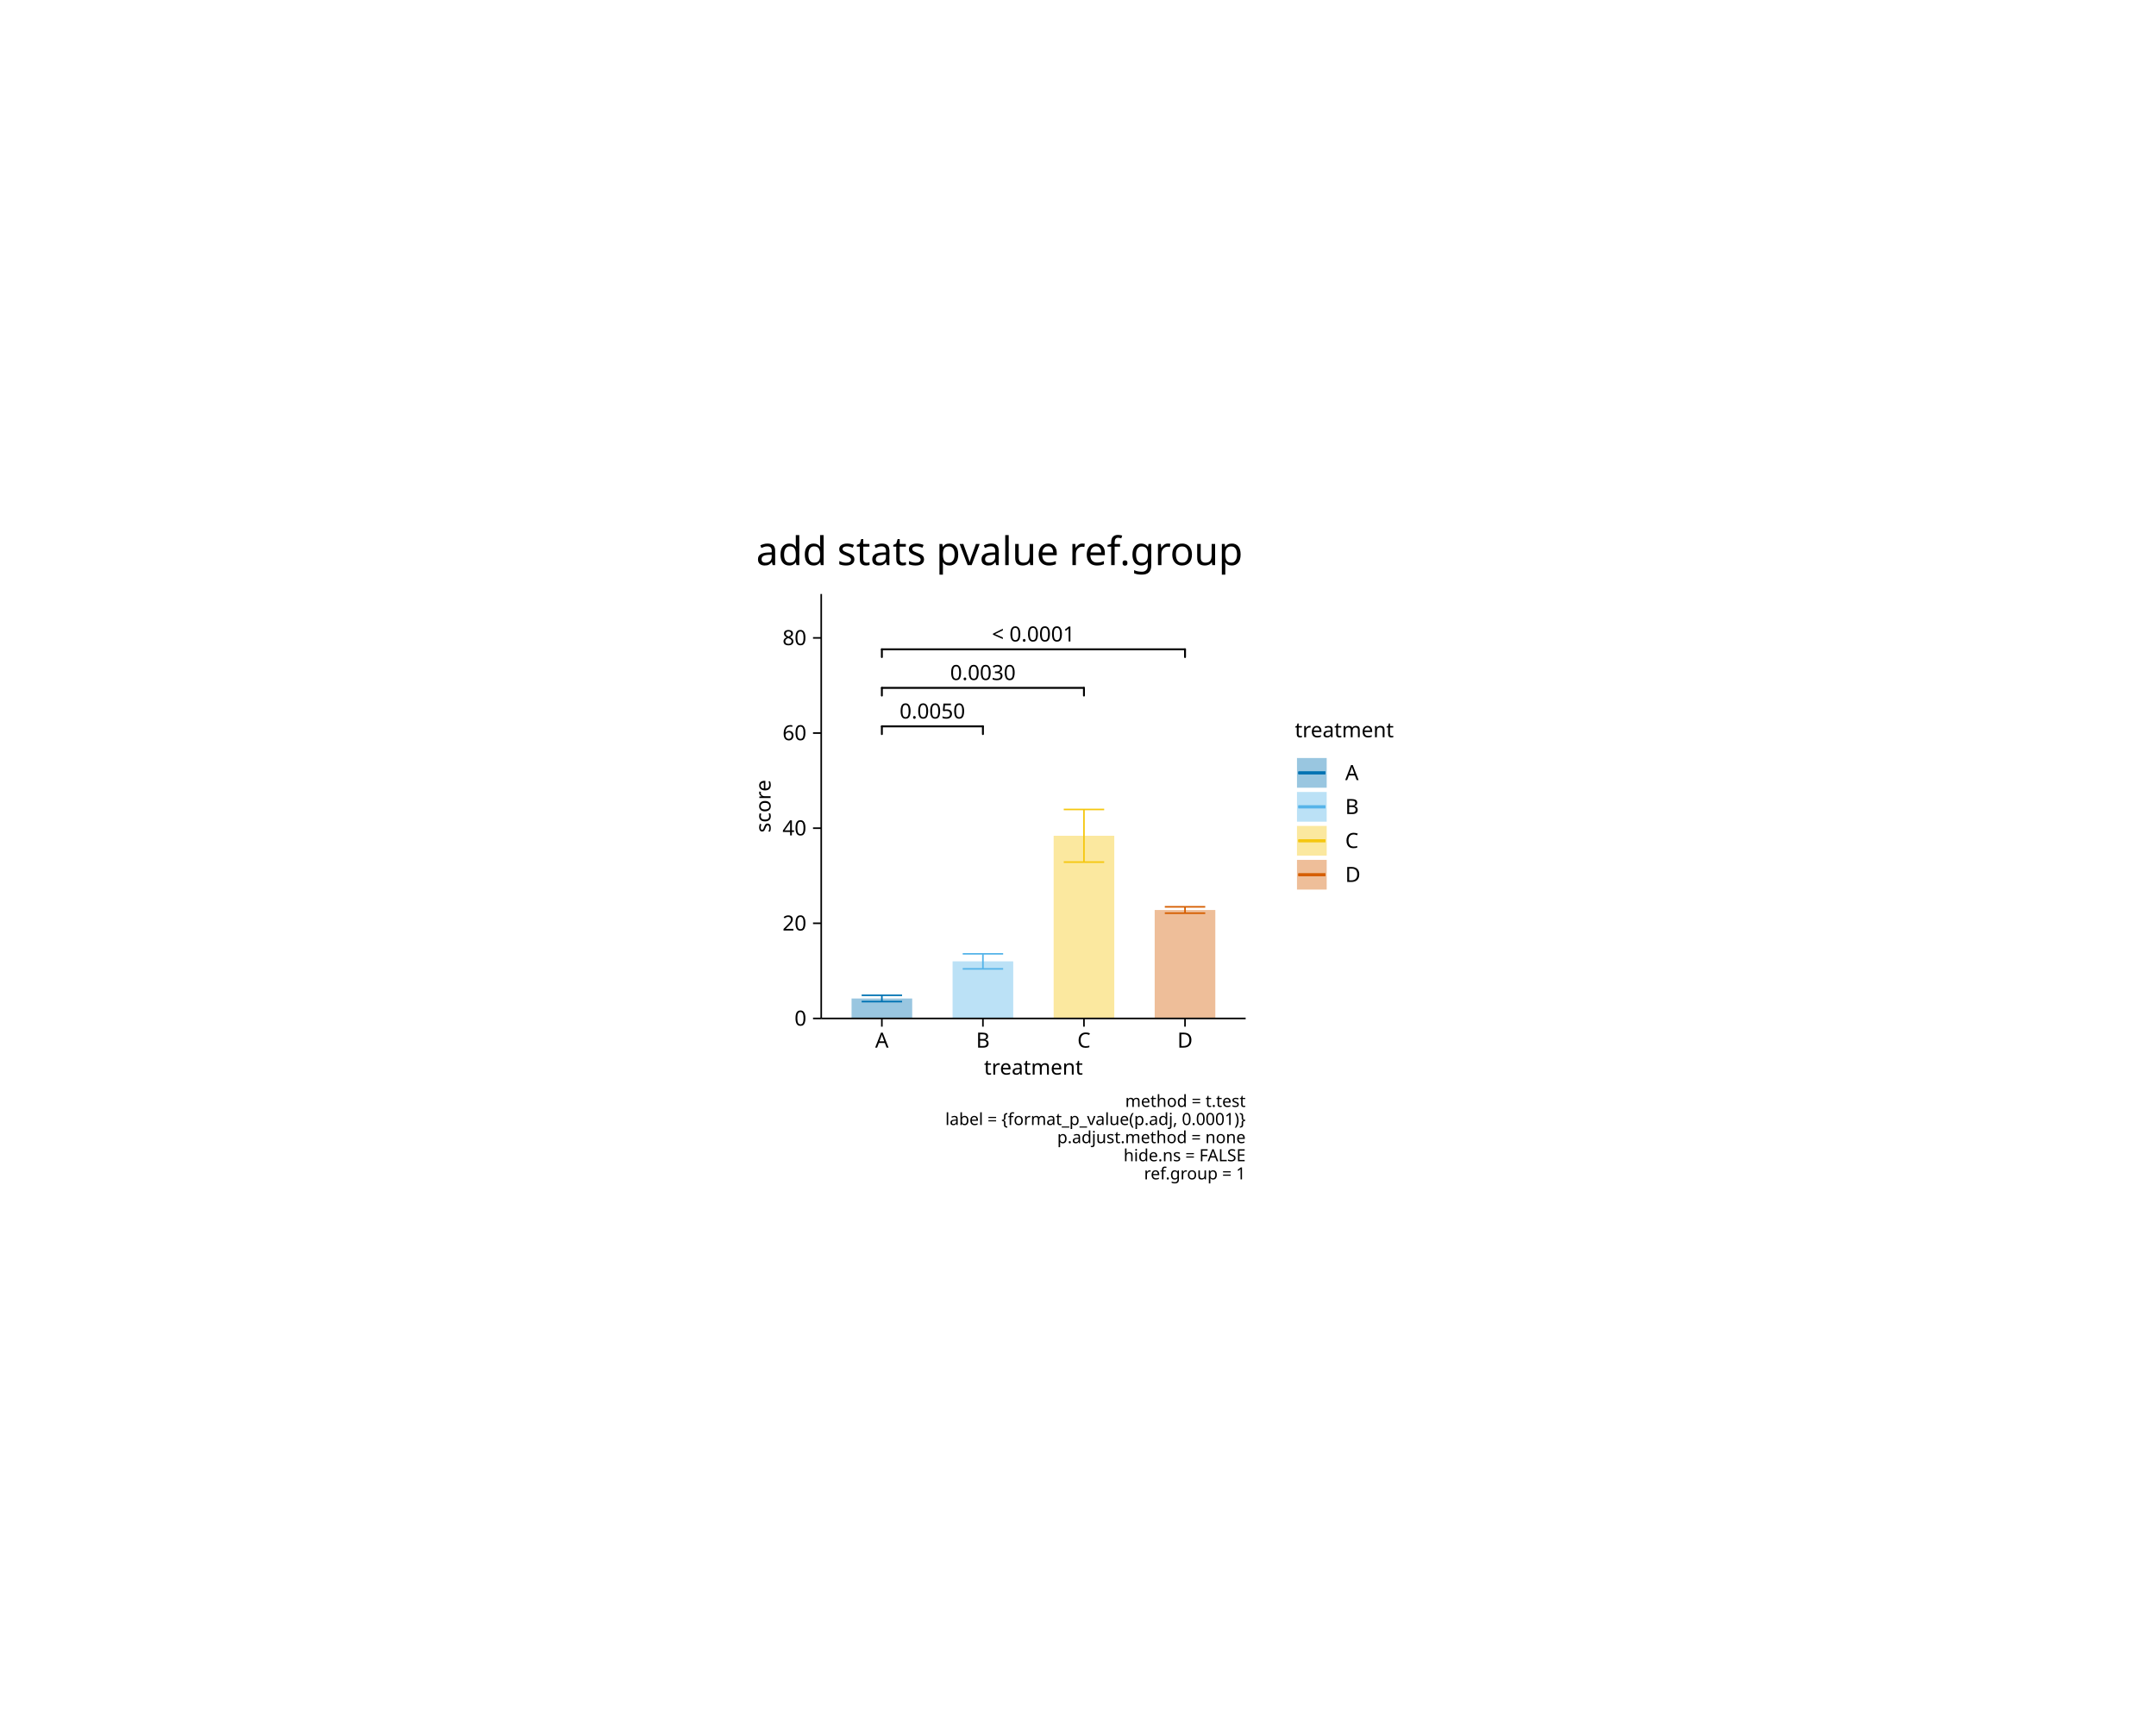
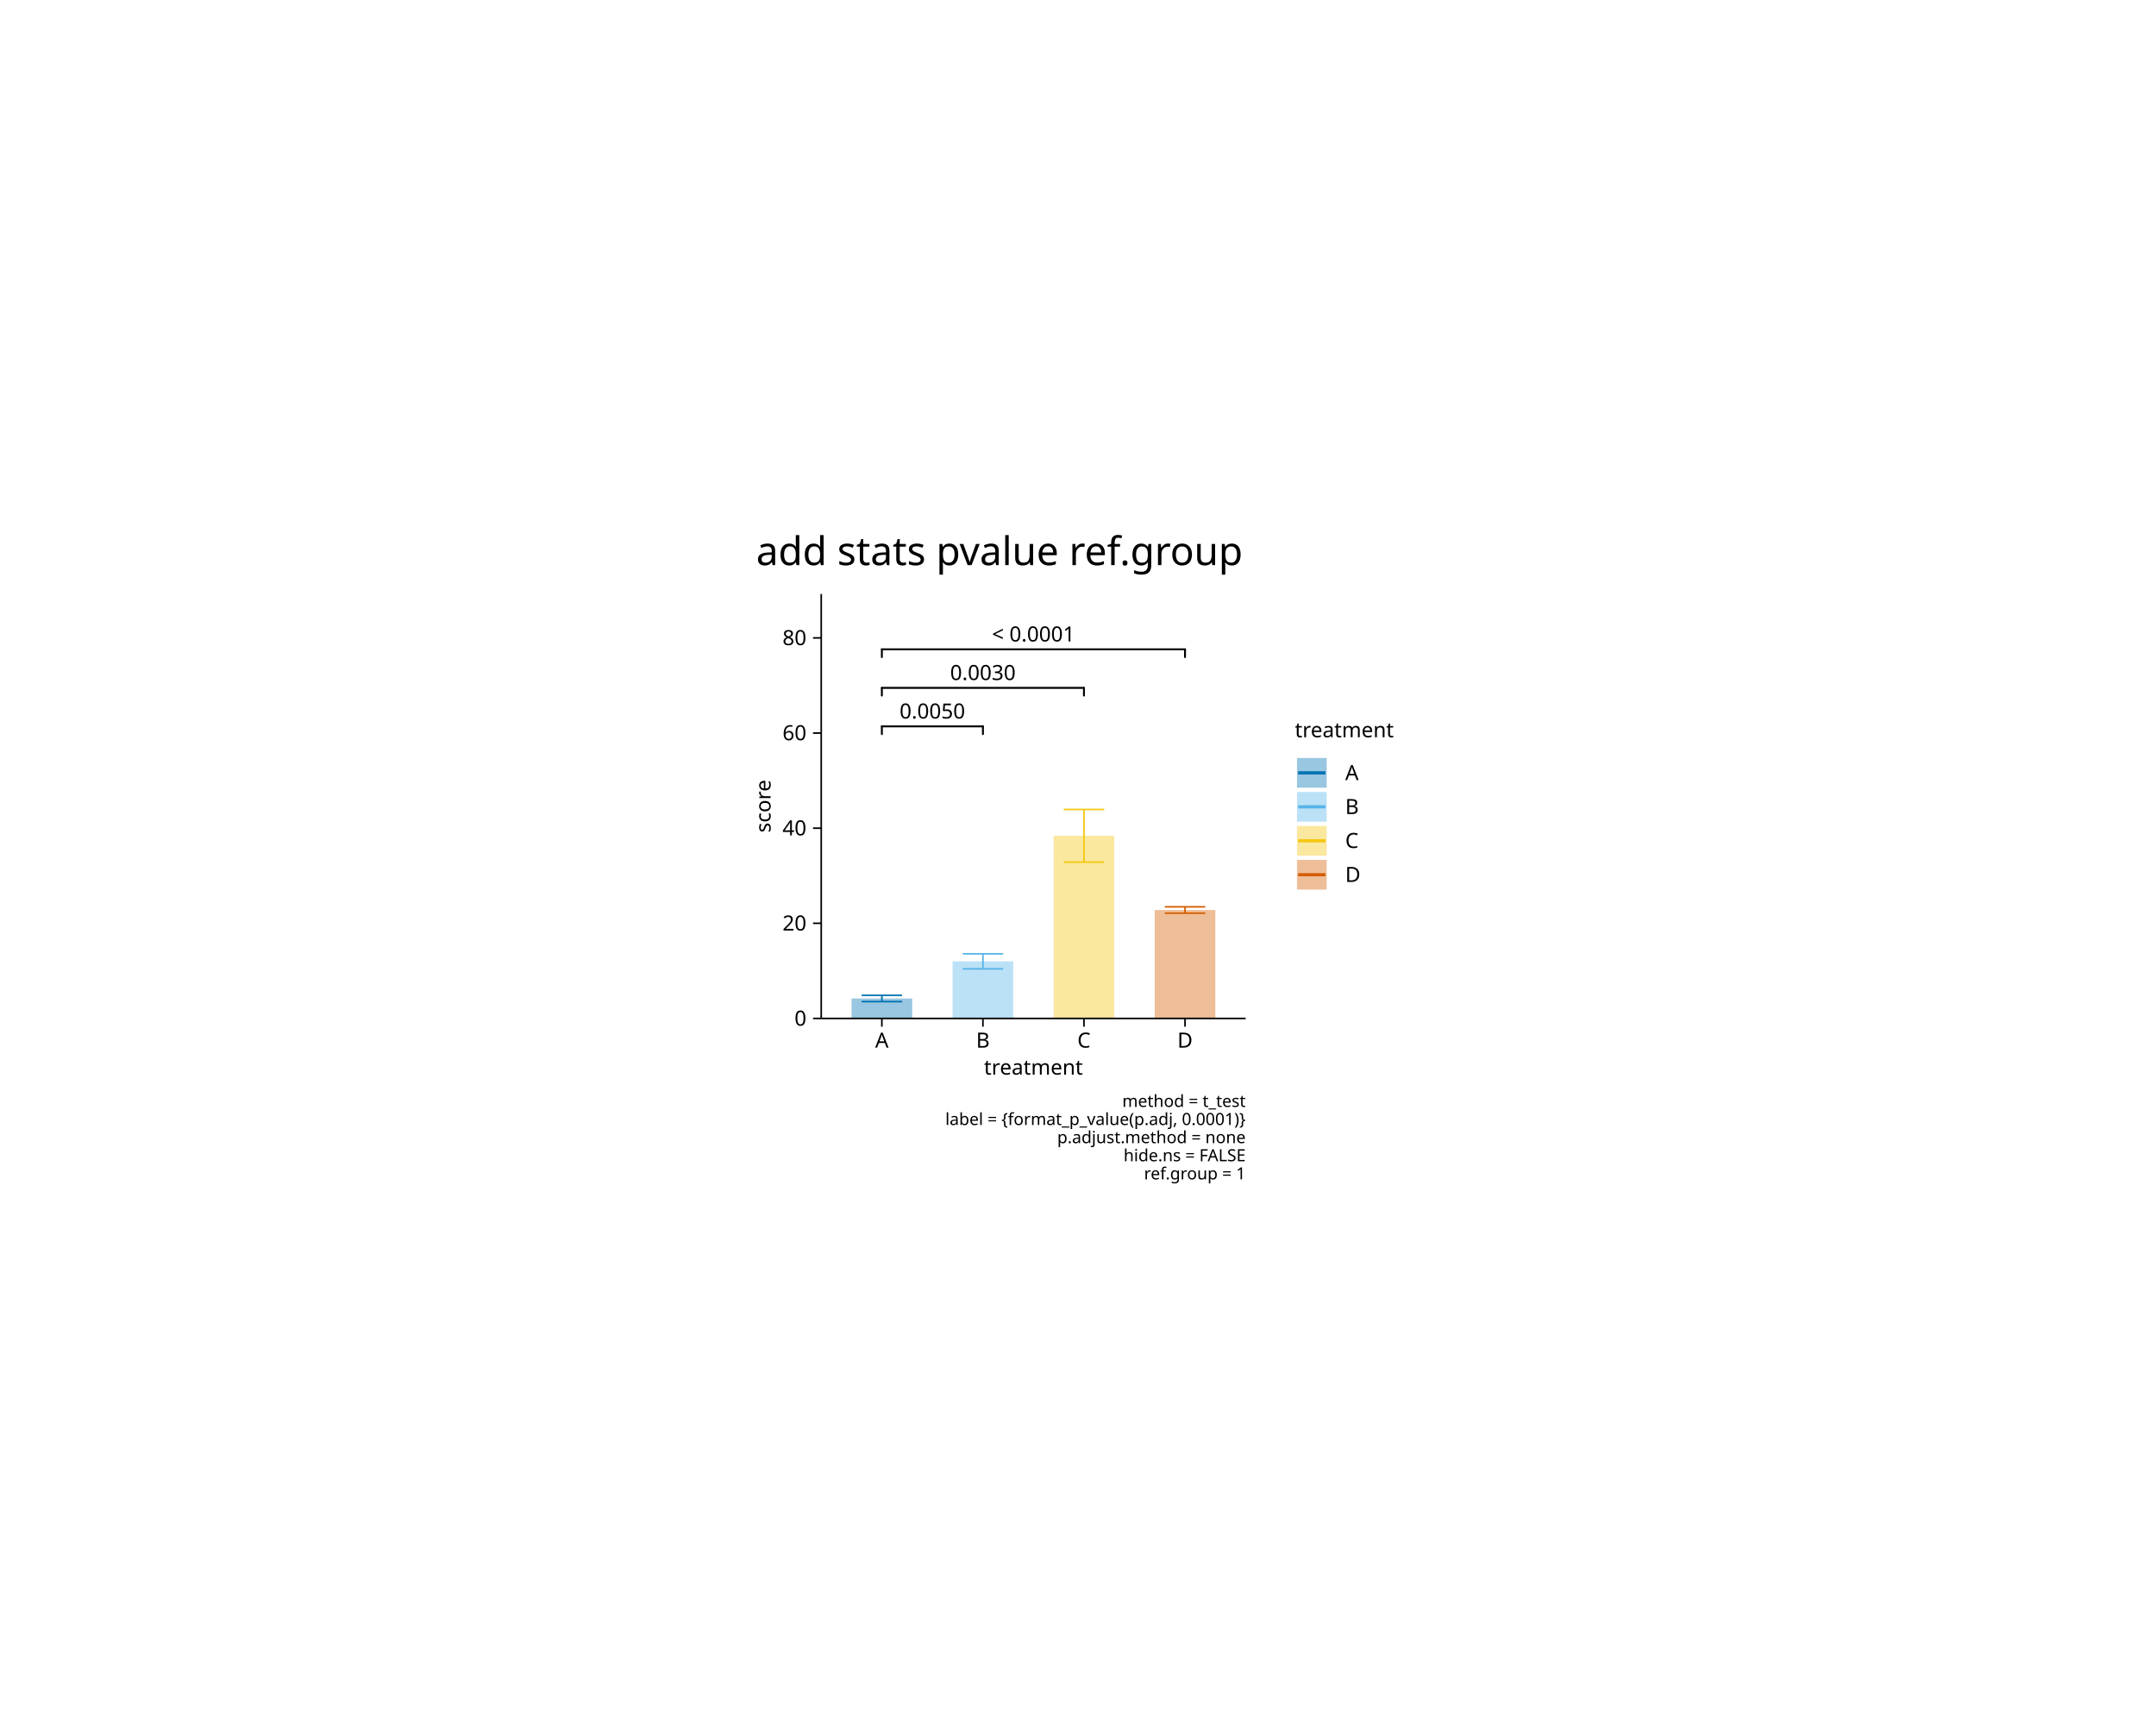
<svg xmlns="http://www.w3.org/2000/svg" class="svglite" data-engine-version="2.0" width="720.00pt" height="576.00pt" viewBox="0 0 720.00 576.00">
  <defs>
    <style type="text/css">
    .svglite line, .svglite polyline, .svglite polygon, .svglite path, .svglite rect, .svglite circle {
      fill: none;
      stroke: #000000;
      stroke-linecap: round;
      stroke-linejoin: round;
      stroke-miterlimit: 10.00;
    }
  </style>
  </defs>
  <rect width="100%" height="100%" style="stroke: none; fill: #FFFFFF;" />
  <defs>
    <clipPath id="cpMC4wMHw3MjAuMDB8MC4wMHw1NzYuMDA=">
      <rect x="0.00" y="0.00" width="720.00" height="576.00" />
    </clipPath>
  </defs>
  <g clip-path="url(#cpMC4wMHw3MjAuMDB8MC4wMHw1NzYuMDA=)">
</g>
  <defs>
    <clipPath id="cpMjQ1LjYzfDQ3NC4zN3wxNzQuMTN8NDAxLjg3">
      <rect x="245.63" y="174.13" width="228.74" height="227.73" />
    </clipPath>
  </defs>
  <g clip-path="url(#cpMjQ1LjYzfDQ3NC4zN3wxNzQuMTN8NDAxLjg3)">
    <rect x="245.63" y="174.13" width="228.74" height="227.73" style="stroke-width: 1.07; stroke: #FFFFFF; fill: #FFFFFF;" />
  </g>
  <g clip-path="url(#cpMC4wMHw3MjAuMDB8MC4wMHw1NzYuMDA=)">
</g>
  <defs>
    <clipPath id="cpMjc0LjI1fDQxNS45OXwxOTguMzR8MzQwLjA3">
      <rect x="274.25" y="198.34" width="141.73" height="141.73" />
    </clipPath>
  </defs>
  <g clip-path="url(#cpMjc0LjI1fDQxNS45OXwxOTguMzR8MzQwLjA3)">
</g>
  <g clip-path="url(#cpMC4wMHw3MjAuMDB8MC4wMHw1NzYuMDA=)">
</g>
  <defs>
    <clipPath id="cpMjUxLjExfDQ2OC44OXwxOTYuOTJ8Mzk2LjM5">
      <rect x="251.11" y="196.92" width="217.79" height="199.47" />
    </clipPath>
  </defs>
  <g clip-path="url(#cpMjUxLjExfDQ2OC44OXwxOTYuOTJ8Mzk2LjM5)">
    <rect x="251.11" y="196.92" width="217.79" height="199.47" style="stroke-width: 1.07; stroke: none;" />
  </g>
  <g clip-path="url(#cpMC4wMHw3MjAuMDB8MC4wMHw1NzYuMDA=)">
</g>
  <g clip-path="url(#cpMjc0LjI1fDQxNS45OXwxOTguMzR8MzQwLjA3)">
    <rect x="274.25" y="198.34" width="141.73" height="141.73" style="stroke-width: 1.07; stroke: none;" />
    <rect x="284.38" y="333.40" width="20.25" height="6.67" style="stroke-width: 1.07; stroke: none; stroke-linecap: butt; stroke-linejoin: miter; fill: #0072B2; fill-opacity: 0.40;" />
    <rect x="318.12" y="321.01" width="20.25" height="19.06" style="stroke-width: 1.07; stroke: none; stroke-linecap: butt; stroke-linejoin: miter; fill: #56B4E9; fill-opacity: 0.40;" />
    <rect x="351.87" y="279.08" width="20.25" height="60.99" style="stroke-width: 1.07; stroke: none; stroke-linecap: butt; stroke-linejoin: miter; fill: #F5C710; fill-opacity: 0.40;" />
    <rect x="385.61" y="303.86" width="20.25" height="36.21" style="stroke-width: 1.07; stroke: none; stroke-linecap: butt; stroke-linejoin: miter; fill: #D55E00; fill-opacity: 0.40;" />
    <polyline points="287.75,332.34 301.25,332.34 " style="stroke-width: 0.53; stroke: #0072B2; stroke-linecap: butt;" />
    <polyline points="294.50,332.34 294.50,334.45 " style="stroke-width: 0.53; stroke: #0072B2; stroke-linecap: butt;" />
    <polyline points="287.75,334.45 301.25,334.45 " style="stroke-width: 0.53; stroke: #0072B2; stroke-linecap: butt;" />
    <polyline points="321.50,318.50 335.00,318.50 " style="stroke-width: 0.53; stroke: #56B4E9; stroke-linecap: butt;" />
    <polyline points="328.25,318.50 328.25,323.52 " style="stroke-width: 0.53; stroke: #56B4E9; stroke-linecap: butt;" />
    <polyline points="321.50,323.52 335.00,323.52 " style="stroke-width: 0.53; stroke: #56B4E9; stroke-linecap: butt;" />
    <polyline points="355.24,270.29 368.74,270.29 " style="stroke-width: 0.53; stroke: #F5C710; stroke-linecap: butt;" />
    <polyline points="361.99,270.29 361.99,287.87 " style="stroke-width: 0.53; stroke: #F5C710; stroke-linecap: butt;" />
    <polyline points="355.24,287.87 368.74,287.87 " style="stroke-width: 0.53; stroke: #F5C710; stroke-linecap: butt;" />
    <polyline points="388.99,302.80 402.49,302.80 " style="stroke-width: 0.53; stroke: #D55E00; stroke-linecap: butt;" />
    <polyline points="395.74,302.80 395.74,304.91 " style="stroke-width: 0.53; stroke: #D55E00; stroke-linecap: butt;" />
    <polyline points="388.99,304.91 402.49,304.91 " style="stroke-width: 0.53; stroke: #D55E00; stroke-linecap: butt;" />
    <text x="311.37" y="239.93" text-anchor="middle" style="font-size: 7.00px; font-family: sans;" textLength="21.41px" lengthAdjust="spacingAndGlyphs">0.0050</text>
    <text x="328.25" y="227.07" text-anchor="middle" style="font-size: 7.00px; font-family: sans;" textLength="21.41px" lengthAdjust="spacingAndGlyphs">0.0030</text>
    <text x="345.12" y="214.20" text-anchor="middle" style="font-size: 7.00px; font-family: sans;" textLength="27.45px" lengthAdjust="spacingAndGlyphs">&lt; 0.0001</text>
    <line x1="294.50" y1="245.12" x2="294.50" y2="242.55" style="stroke-width: 0.64;" />
    <line x1="294.50" y1="232.26" x2="294.50" y2="229.69" style="stroke-width: 0.64;" />
    <line x1="294.50" y1="219.40" x2="294.50" y2="216.82" style="stroke-width: 0.64;" />
    <line x1="294.50" y1="242.55" x2="328.25" y2="242.55" style="stroke-width: 0.64;" />
    <line x1="294.50" y1="229.69" x2="361.99" y2="229.69" style="stroke-width: 0.64;" />
    <line x1="294.50" y1="216.82" x2="395.74" y2="216.82" style="stroke-width: 0.64;" />
    <line x1="328.25" y1="242.55" x2="328.25" y2="245.12" style="stroke-width: 0.64;" />
    <line x1="361.99" y1="229.69" x2="361.99" y2="232.26" style="stroke-width: 0.64;" />
    <line x1="395.74" y1="216.82" x2="395.74" y2="219.40" style="stroke-width: 0.64;" />
  </g>
  <g clip-path="url(#cpMC4wMHw3MjAuMDB8MC4wMHw1NzYuMDA=)">
    <polyline points="274.25,340.07 274.25,198.34 " style="stroke-width: 0.53; stroke-linecap: butt;" />
    <text x="269.32" y="342.48" text-anchor="end" style="font-size: 7.00px; font-family: sans;" textLength="3.89px" lengthAdjust="spacingAndGlyphs">0</text>
    <text x="269.32" y="310.71" text-anchor="end" style="font-size: 7.00px; font-family: sans;" textLength="7.79px" lengthAdjust="spacingAndGlyphs">20</text>
    <text x="269.32" y="278.95" text-anchor="end" style="font-size: 7.00px; font-family: sans;" textLength="7.79px" lengthAdjust="spacingAndGlyphs">40</text>
    <text x="269.32" y="247.18" text-anchor="end" style="font-size: 7.00px; font-family: sans;" textLength="7.79px" lengthAdjust="spacingAndGlyphs">60</text>
    <text x="269.32" y="215.42" text-anchor="end" style="font-size: 7.00px; font-family: sans;" textLength="7.79px" lengthAdjust="spacingAndGlyphs">80</text>
    <polyline points="271.51,340.07 274.25,340.07 " style="stroke-width: 0.53; stroke-linecap: butt;" />
    <polyline points="271.51,308.30 274.25,308.30 " style="stroke-width: 0.53; stroke-linecap: butt;" />
    <polyline points="271.51,276.54 274.25,276.54 " style="stroke-width: 0.53; stroke-linecap: butt;" />
    <polyline points="271.51,244.78 274.25,244.78 " style="stroke-width: 0.53; stroke-linecap: butt;" />
    <polyline points="271.51,213.01 274.25,213.01 " style="stroke-width: 0.53; stroke-linecap: butt;" />
    <polyline points="274.25,340.07 415.99,340.07 " style="stroke-width: 0.53; stroke-linecap: butt;" />
    <polyline points="294.50,342.81 294.50,340.07 " style="stroke-width: 0.53; stroke-linecap: butt;" />
    <polyline points="328.25,342.81 328.25,340.07 " style="stroke-width: 0.53; stroke-linecap: butt;" />
    <polyline points="361.99,342.81 361.99,340.07 " style="stroke-width: 0.53; stroke-linecap: butt;" />
    <polyline points="395.74,342.81 395.74,340.07 " style="stroke-width: 0.53; stroke-linecap: butt;" />
    <text x="294.50" y="349.82" text-anchor="middle" style="font-size: 7.00px; font-family: sans;" textLength="4.67px" lengthAdjust="spacingAndGlyphs">A</text>
    <text x="328.25" y="349.82" text-anchor="middle" style="font-size: 7.00px; font-family: sans;" textLength="4.67px" lengthAdjust="spacingAndGlyphs">B</text>
    <text x="361.99" y="349.82" text-anchor="middle" style="font-size: 7.00px; font-family: sans;" textLength="5.06px" lengthAdjust="spacingAndGlyphs">C</text>
    <text x="395.74" y="349.82" text-anchor="middle" style="font-size: 7.00px; font-family: sans;" textLength="5.06px" lengthAdjust="spacingAndGlyphs">D</text>
    <text x="345.12" y="358.83" text-anchor="middle" style="font-size: 7.00px; font-family: sans;" textLength="29.57px" lengthAdjust="spacingAndGlyphs">treatment</text>
    <text transform="translate(257.34,269.20) rotate(-90)" text-anchor="middle" style="font-size: 7.00px; font-family: sans;" textLength="17.12px" lengthAdjust="spacingAndGlyphs">score</text>
    <rect x="426.94" y="235.17" width="40.53" height="68.06" style="stroke-width: 1.07; stroke: none;" />
    <text x="432.42" y="246.19" style="font-size: 7.00px; font-family: sans;" textLength="29.57px" lengthAdjust="spacingAndGlyphs">treatment</text>
    <rect x="432.42" y="252.40" width="11.34" height="11.34" style="stroke-width: 1.07; stroke: none;" />
    <rect x="433.13" y="253.11" width="9.92" height="9.92" style="stroke-width: 1.07; stroke: none; stroke-linecap: butt; stroke-linejoin: miter; fill: #0072B2; fill-opacity: 0.40;" />
    <line x1="433.56" y1="258.07" x2="442.63" y2="258.07" style="stroke-width: 0.53; stroke: #0072B2; stroke-linecap: butt;" />
    <line x1="433.56" y1="258.07" x2="442.63" y2="258.07" style="stroke-width: 1.07; stroke: #0072B2; stroke-linecap: butt;" />
    <rect x="432.42" y="263.74" width="11.34" height="11.34" style="stroke-width: 1.07; stroke: none;" />
    <rect x="433.13" y="264.45" width="9.92" height="9.92" style="stroke-width: 1.07; stroke: none; stroke-linecap: butt; stroke-linejoin: miter; fill: #56B4E9; fill-opacity: 0.40;" />
    <line x1="433.56" y1="269.41" x2="442.63" y2="269.41" style="stroke-width: 0.53; stroke: #56B4E9; stroke-linecap: butt;" />
    <line x1="433.56" y1="269.41" x2="442.63" y2="269.41" style="stroke-width: 1.07; stroke: #56B4E9; stroke-linecap: butt;" />
    <rect x="432.42" y="275.08" width="11.34" height="11.34" style="stroke-width: 1.07; stroke: none;" />
    <rect x="433.13" y="275.79" width="9.92" height="9.92" style="stroke-width: 1.07; stroke: none; stroke-linecap: butt; stroke-linejoin: miter; fill: #F5C710; fill-opacity: 0.40;" />
    <line x1="433.56" y1="280.75" x2="442.63" y2="280.75" style="stroke-width: 0.53; stroke: #F5C710; stroke-linecap: butt;" />
    <line x1="433.56" y1="280.75" x2="442.63" y2="280.75" style="stroke-width: 1.07; stroke: #F5C710; stroke-linecap: butt;" />
    <rect x="432.42" y="286.42" width="11.34" height="11.34" style="stroke-width: 1.07; stroke: none;" />
    <rect x="433.13" y="287.12" width="9.92" height="9.92" style="stroke-width: 1.07; stroke: none; stroke-linecap: butt; stroke-linejoin: miter; fill: #D55E00; fill-opacity: 0.40;" />
    <line x1="433.56" y1="292.08" x2="442.63" y2="292.08" style="stroke-width: 0.53; stroke: #D55E00; stroke-linecap: butt;" />
    <line x1="433.56" y1="292.08" x2="442.63" y2="292.08" style="stroke-width: 1.07; stroke: #D55E00; stroke-linecap: butt;" />
    <text x="449.24" y="260.48" style="font-size: 7.00px; font-family: sans;" textLength="4.67px" lengthAdjust="spacingAndGlyphs">A</text>
    <text x="449.24" y="271.82" style="font-size: 7.00px; font-family: sans;" textLength="4.67px" lengthAdjust="spacingAndGlyphs">B</text>
    <text x="449.24" y="283.15" style="font-size: 7.00px; font-family: sans;" textLength="5.06px" lengthAdjust="spacingAndGlyphs">C</text>
    <text x="449.24" y="294.49" style="font-size: 7.00px; font-family: sans;" textLength="5.06px" lengthAdjust="spacingAndGlyphs">D</text>
-     <text x="415.99" y="369.61" text-anchor="end" style="font-size: 5.60px; font-family: sans;" textLength="37.21px" lengthAdjust="spacingAndGlyphs">method = t.test</text>
+     <text x="415.99" y="369.61" text-anchor="end" style="font-size: 5.60px; font-family: sans;" textLength="38.76px" lengthAdjust="spacingAndGlyphs">method = t_test</text>
    <text x="415.99" y="375.66" text-anchor="end" style="font-size: 5.60px; font-family: sans;" textLength="96.68px" lengthAdjust="spacingAndGlyphs">label = {format_p_value(p.adj, 0.0001)}</text>
    <text x="415.99" y="381.71" text-anchor="end" style="font-size: 5.60px; font-family: sans;" textLength="58.70px" lengthAdjust="spacingAndGlyphs">p.adjust.method = none</text>
    <text x="415.99" y="387.76" text-anchor="end" style="font-size: 5.60px; font-family: sans;" textLength="42.19px" lengthAdjust="spacingAndGlyphs">hide.ns = FALSE</text>
    <text x="415.99" y="393.81" text-anchor="end" style="font-size: 5.60px; font-family: sans;" textLength="31.91px" lengthAdjust="spacingAndGlyphs">ref.group = 1</text>
    <text x="252.52" y="188.70" style="font-size: 13.20px; font-family: sans;" textLength="152.65px" lengthAdjust="spacingAndGlyphs">add stats pvalue ref.group</text>
  </g>
</svg>
